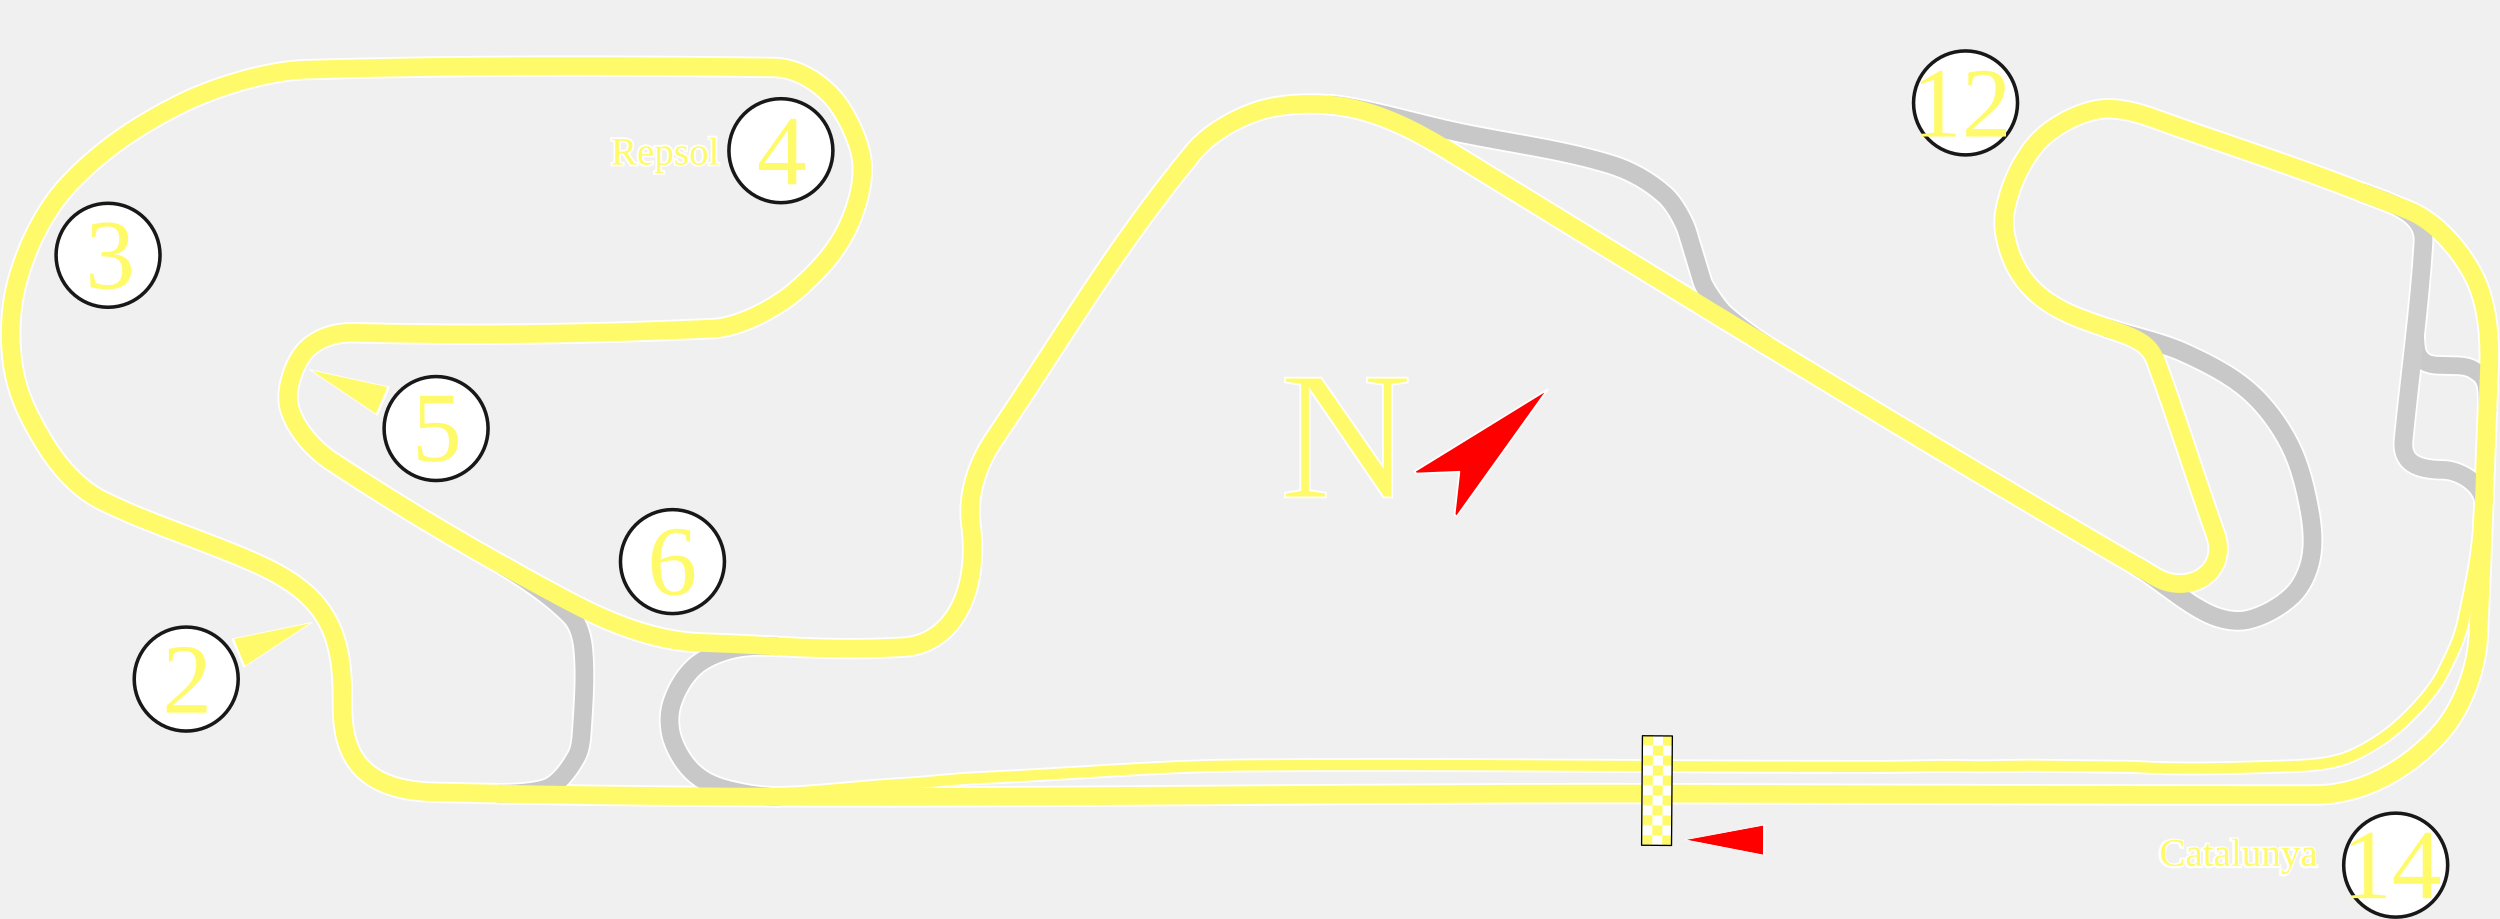
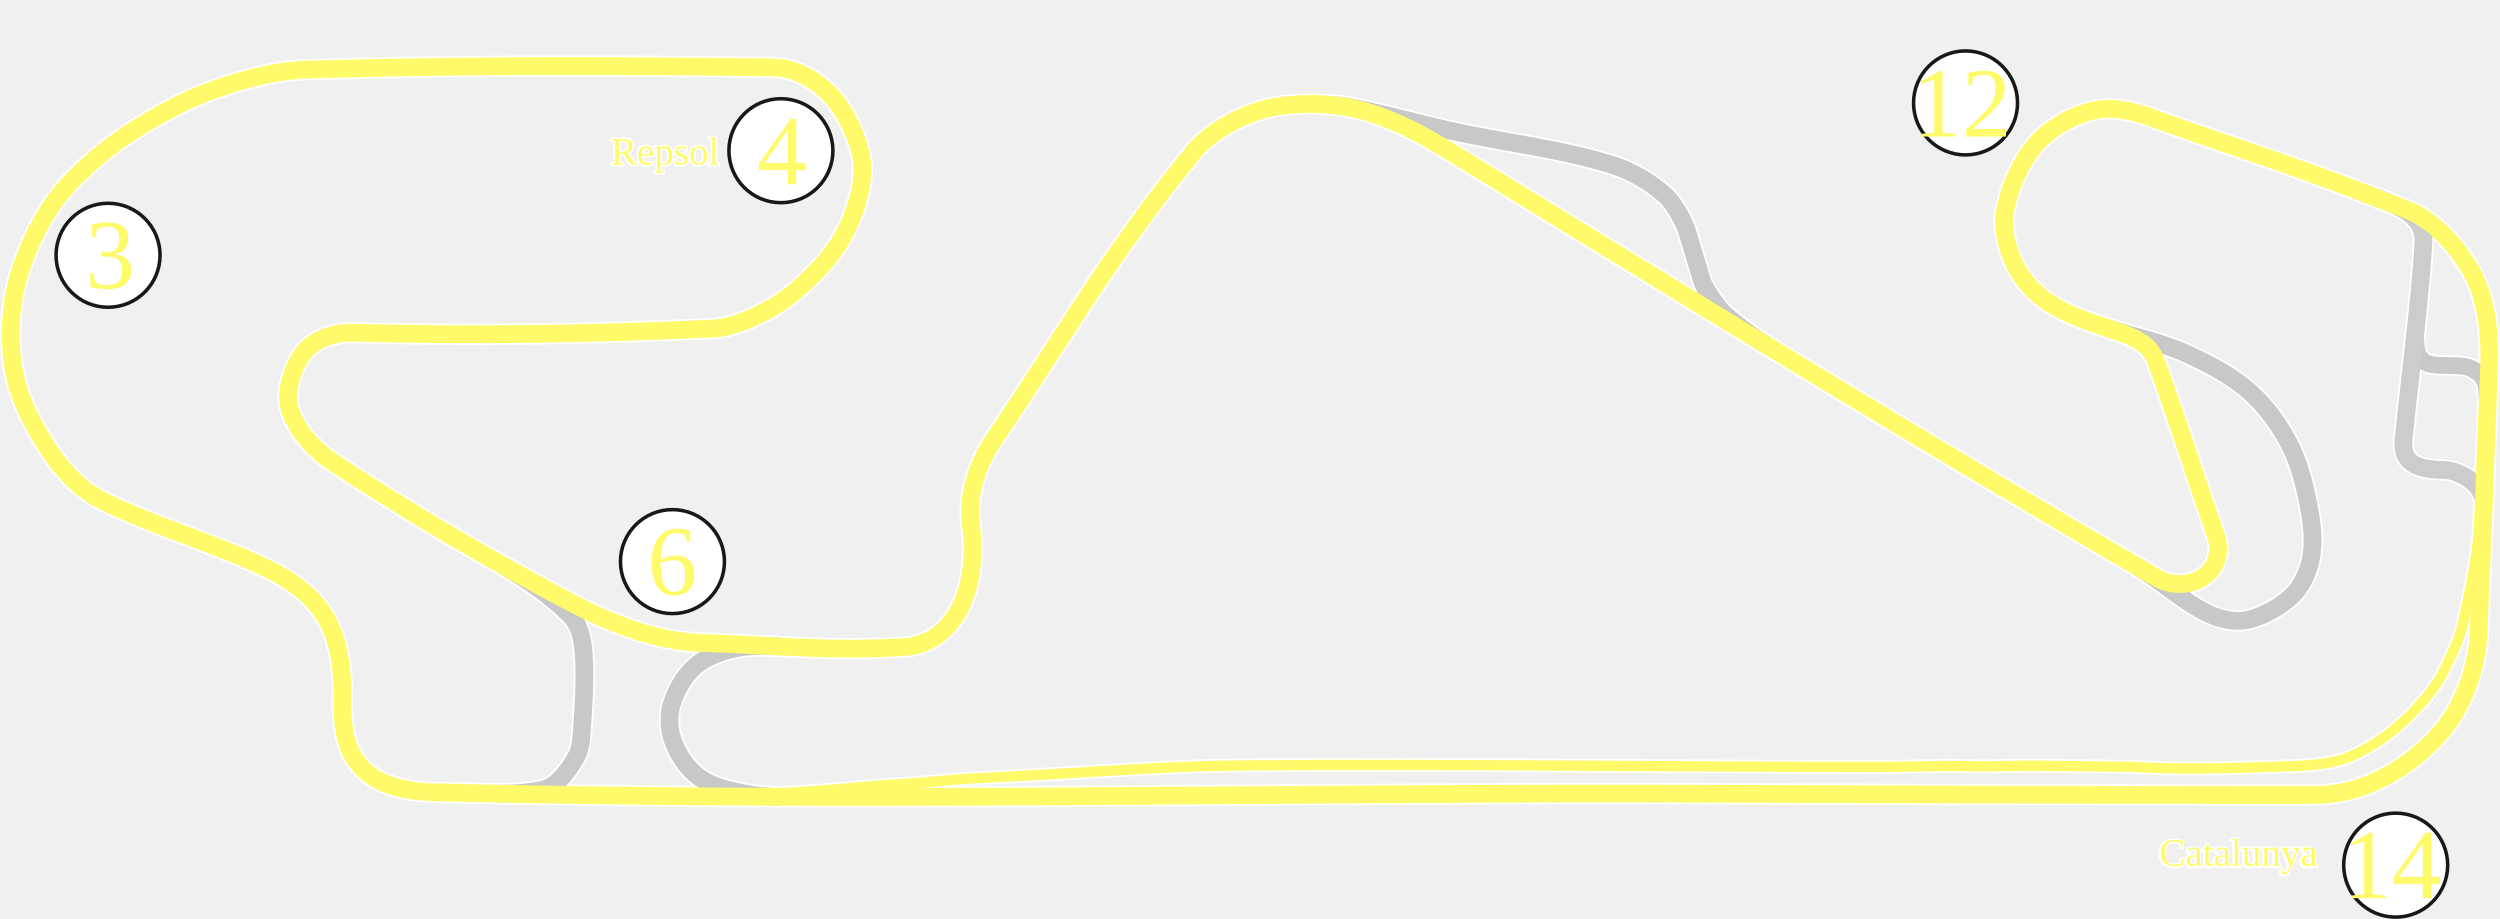
<svg xmlns="http://www.w3.org/2000/svg" xmlns:xlink="http://www.w3.org/1999/xlink" version="1.0" id="svg3942" height="517.724" width="1408.546">
  <defs id="defs3944">
    <clipPath id="clipPath9724" clipPathUnits="userSpaceOnUse">
      <path style="fill:#6a6a6a;fill-opacity:1;fill-rule:nonzero;stroke:#010101;stroke-width:0.943;stroke-linecap:round;stroke-linejoin:round;stroke-miterlimit:4;stroke-dasharray:none;stroke-dashoffset:0;stroke-opacity:1" d="M 727.239,720.308 C 1333.36,720.308 1939.48,720.308 2545.601,720.308 C 2545.601,974.893 2545.601,1229.478 2545.601,1484.063 C 1939.48,1484.063 1333.36,1484.063 727.239,1484.063 C 727.239,1229.478 727.239,974.893 727.239,720.308 L 727.239,720.308 z" id="path9726" />
    </clipPath>
    <pattern id="pattern4912" patternTransform="matrix(0.1737876,0,0,0.1737876,763.4772,1693.907)" height="18.138" width="18.181" patternUnits="userSpaceOnUse">
      <g transform="translate(-1025.535,-1215.281)" id="g4907">
        <rect y="1215.281" x="1025.535" height="18.096" width="18.173" id="rect4899" style="opacity:1;fill:#fffa69;fill-opacity:1;stroke:none;stroke-width:0.5;stroke-linecap:round;stroke-linejoin:round;stroke-miterlimit:4;stroke-dasharray:none;stroke-dashoffset:0;stroke-opacity:1" />
        <rect y="1215.281" x="1025.535" height="9.075" width="9.075" id="rect4903" style="opacity:1;fill:#ffffff;fill-opacity:1;stroke:none;stroke-width:0.5;stroke-linecap:round;stroke-linejoin:round;stroke-miterlimit:4;stroke-dasharray:none;stroke-dashoffset:0;stroke-opacity:1" />
        <rect y="1224.344" x="1034.641" height="9.075" width="9.075" id="rect4905" style="opacity:1;fill:#ffffff;fill-opacity:1;stroke:none;stroke-width:0.5;stroke-linecap:round;stroke-linejoin:round;stroke-miterlimit:4;stroke-dasharray:none;stroke-dashoffset:0;stroke-opacity:1" />
      </g>
    </pattern>
    <pattern patternTransform="matrix(0.4562459,1.0584762e-8,-1.0584762e-8,0.4562459,1606.006,1268.535)" id="pattern4166" xlink:href="#pattern4912" />
  </defs>
  <g transform="translate(-930.5028,-997.6197)" id="layer1">
    <path style="fill:none;fill-rule:evenodd;stroke:white;stroke-width:4;stroke-linecap:butt;stroke-linejoin:round;stroke-miterlimit:4;stroke-dasharray:none;stroke-opacity:1" d="M 2146.267,1430.039 L 2005.451,1429.927" id="path4724" />
    <path style="fill:none;fill-rule:evenodd;stroke:white;stroke-width:12;stroke-linecap:butt;stroke-linejoin:round;stroke-miterlimit:4;stroke-dasharray:none;stroke-opacity:1" d="M 1213.861,1316.235 C 1226.647,1323.762 1241.905,1334.066 1252.294,1344.873 C 1256.76,1349.519 1258.571,1357.153 1259.173,1363.716 C 1260.564,1378.887 1259.27,1394.703 1258.275,1410.075 C 1257.974,1414.743 1257.51,1419.85 1255.284,1423.833 C 1251.828,1430.019 1247.105,1436.878 1241.227,1440.582 C 1235.241,1444.355 1217.749,1444.969 1210.57,1444.769" id="path4714" />
    <path style="fill:none;fill-rule:evenodd;stroke:white;stroke-width:12;stroke-linecap:butt;stroke-linejoin:round;stroke-miterlimit:4;stroke-dasharray:none;stroke-opacity:1" d="M 1370.435,1446.564 C 1361.861,1446.589 1355.814,1445.89 1348.751,1444.47 C 1337.773,1442.265 1329.964,1440.218 1322.43,1434.002 C 1316.643,1429.227 1311.695,1421.281 1309.271,1413.813 C 1307.309,1407.772 1307.164,1400.252 1308.971,1394.373 C 1311.301,1386.793 1315.712,1378.901 1321.683,1373.436 C 1326.878,1368.682 1334.36,1365.631 1341.273,1363.716 C 1349.115,1361.543 1358.471,1361.198 1368.939,1361.847" id="path4716" />
    <path style="fill:none;fill-rule:evenodd;stroke:white;stroke-width:12;stroke-linecap:butt;stroke-linejoin:round;stroke-miterlimit:4;stroke-dasharray:none;stroke-opacity:1" d="M 1678.797,1056.55 C 1695.571,1057.272 1728.685,1067.378 1753.57,1072.551 C 1781.923,1078.444 1811.06,1081.91 1838.437,1090.421 C 1849.543,1093.874 1860.091,1099.96 1868.571,1107.544 C 1874.248,1112.622 1879.58,1123.275 1880.983,1127.733 C 1882.379,1132.17 1888.861,1153.795 1889.656,1156.446 C 1890.584,1159.538 1897.682,1170.005 1901.022,1173.494 C 1904.289,1176.907 1917.746,1187.265 1926.183,1192.411" id="path4718" />
    <path style="fill:none;fill-rule:evenodd;stroke:white;stroke-width:12;stroke-linecap:butt;stroke-linejoin:round;stroke-miterlimit:4;stroke-dasharray:none;stroke-opacity:1" d="M 2134.088,1316.478 C 2147.815,1324.634 2160.386,1336.534 2174.69,1343.378 C 2181.223,1346.503 2189.694,1348.436 2196.524,1346.967 C 2205.446,1345.047 2215.268,1339.553 2221.946,1333.208 C 2227.231,1328.188 2230.912,1320.108 2232.414,1312.87 C 2234.202,1304.256 2233.422,1294.504 2231.816,1285.653 C 2229.534,1273.07 2226.468,1259.902 2220.75,1248.566 C 2215.103,1237.37 2207.112,1226.312 2197.72,1218.059 C 2187.372,1208.965 2174.236,1202.308 2161.53,1196.524 C 2147.518,1190.145 2132.07,1187.302 2117.414,1182.317" id="path4720" />
    <path id="path4712" style="fill:none;fill-rule:evenodd;stroke:#ffffff;stroke-width:12;stroke-linecap:butt;stroke-linejoin:round;stroke-miterlimit:4;stroke-dasharray:none;stroke-opacity:1" d="m 2261.24,1105.991 c -39.602,-15.527 -74.724,-26.213 -117.357,-41.665 -10.208,-3.7 -22.133,-6.783 -32.302,-4.785 -12.164,2.389 -26.502,10.351 -34.272,19.637 -8.58,10.255 -15.003,24.676 -17.317,38.562 -1.674,10.042 2.42,23.317 7.045,31.528 10.681,18.96 29.326,26.002 48.132,32.302 17.184,5.756 25.951,8.532 29.909,19.142 11.725,31.429 20.866,61.876 33.643,97.803 7.694,21.634 -15.264,35.055 -33.451,24.492 -137.873,-80.08 -262.795,-157.214 -400.975,-241.931 -18.282,-11.208 -38.735,-21.126 -59.818,-23.927 -13.068,-1.736 -29.465,-1.171 -41.244,1.91 -14.142,3.699 -31.143,12.987 -40.749,24.773 -46.623,57.204 -70.641,100.274 -112.288,161.895 -9.322,13.793 -14.749,31.465 -12.689,47.106 5.222,39.645 -11.308,67.858 -37.886,69.389 -43.847,2.526 -72.724,-1.116 -113.279,-2.333 -26.944,-0.808 -52.894,-11.407 -76.918,-24.205 -46.741,-24.9 -88.45,-49.339 -131.95,-78.041 -11.479,-7.574 -21.506,-19.761 -24.205,-31.456 -2.087,-9.042 2.985,-24.529 9.849,-31.601 6.296,-6.487 16.468,-9.739 26.247,-9.498 69.992,1.722 131.066,0.862 202.874,-2.32 14.927,-0.661 35.983,-11.878 47.021,-21.607 12.49,-11.008 22.571,-21.584 29.486,-36.797 5.048,-11.107 8.883,-25.252 7.251,-37.087 -1.558,-11.295 -9.467,-27.211 -16.399,-34.84 -8.218,-9.044 -20.435,-16.656 -33.353,-16.822 -89.187,-1.145 -175.087,-1.318 -263.611,1.269 -21.919,0.638 -52.448,10.098 -71.867,19.988 -23.65,12.044 -43.633,25.471 -61.57,44.543 -13.567,14.426 -23.407,34.825 -28.713,53.836 -4.265,15.284 -5.097,33.106 -2.538,49.051 2.625,16.357 8.884,28.351 17.245,42.356 7.591,12.714 19.01,26.079 32.302,32.725 28.182,14.091 60.523,23.321 89.582,36.677 37.218,17.105 46.833,37.672 46.38,77.268 -0.274,24.015 5.35,49.527 51.516,50.67 231.148,5.726 460.056,0.264 691.353,0.773 130.803,0.288 239.607,0.867 367.875,0.773 34.316,-0.026 59.907,-21.683 72.242,-36.109 11.194,-13.091 19.481,-34.96 20.338,-52.785 1.258,-26.151 2.249,-51.21 3.164,-75.535" />
    <path id="path4476" d="M 1213.861,1316.235 C 1226.647,1323.762 1241.905,1334.066 1252.294,1344.873 C 1256.76,1349.519 1258.571,1357.153 1259.173,1363.716 C 1260.564,1378.887 1259.27,1394.703 1258.275,1410.075 C 1257.974,1414.743 1257.51,1419.85 1255.284,1423.833 C 1251.828,1430.019 1247.105,1436.878 1241.227,1440.582 C 1235.241,1444.355 1217.749,1444.969 1210.57,1444.769" style="fill:none;fill-rule:evenodd;stroke:#c8c8c8;stroke-width:10;stroke-linecap:butt;stroke-linejoin:round;stroke-miterlimit:4;stroke-dasharray:none;stroke-opacity:1" />
    <path id="path4478" d="M 1370.435,1446.564 C 1361.861,1446.589 1355.814,1445.89 1348.751,1444.47 C 1337.773,1442.265 1329.964,1440.218 1322.43,1434.002 C 1316.643,1429.227 1311.695,1421.281 1309.271,1413.813 C 1307.309,1407.772 1307.164,1400.252 1308.971,1394.373 C 1311.301,1386.793 1315.712,1378.901 1321.683,1373.436 C 1326.878,1368.682 1334.36,1365.631 1341.273,1363.716 C 1349.115,1361.543 1358.471,1361.198 1368.939,1361.847" style="fill:none;fill-rule:evenodd;stroke:#c8c8c8;stroke-width:10;stroke-linecap:butt;stroke-linejoin:round;stroke-miterlimit:4;stroke-dasharray:none;stroke-opacity:1" />
    <path id="path4480" d="M 1678.797,1056.55 C 1695.571,1057.272 1728.685,1067.378 1753.57,1072.551 C 1781.923,1078.444 1811.06,1081.91 1838.437,1090.421 C 1849.543,1093.874 1860.091,1099.96 1868.571,1107.544 C 1874.248,1112.622 1879.58,1123.275 1880.983,1127.733 C 1882.379,1132.17 1888.861,1153.795 1889.656,1156.446 C 1890.584,1159.538 1897.682,1170.005 1901.022,1173.494 C 1904.289,1176.907 1917.746,1187.265 1926.183,1192.411" style="fill:none;fill-rule:evenodd;stroke:#c8c8c8;stroke-width:10;stroke-linecap:butt;stroke-linejoin:round;stroke-miterlimit:4;stroke-dasharray:none;stroke-opacity:1" />
    <path id="path4482" d="M 2134.088,1316.478 C 2147.815,1324.634 2160.386,1336.534 2174.69,1343.378 C 2181.223,1346.503 2189.694,1348.436 2196.524,1346.967 C 2205.446,1345.047 2215.268,1339.553 2221.946,1333.208 C 2227.231,1328.188 2230.912,1320.108 2232.414,1312.87 C 2234.202,1304.256 2233.422,1294.504 2231.816,1285.653 C 2229.534,1273.07 2226.468,1259.902 2220.75,1248.566 C 2215.103,1237.37 2207.112,1226.312 2197.72,1218.059 C 2187.372,1208.965 2174.236,1202.308 2161.53,1196.524 C 2147.518,1190.145 2132.07,1187.302 2117.414,1182.317" style="fill:none;fill-rule:evenodd;stroke:#c8c8c8;stroke-width:10;stroke-linecap:butt;stroke-linejoin:round;stroke-miterlimit:4;stroke-dasharray:none;stroke-opacity:1" />
    <path id="path4492" d="M 2260.842,1105.848 C 2269.333,1109.034 2278.035,1112.384 2287.072,1115.975 C 2304.667,1122.966 2318.49,1141.351 2324.74,1154.053 C 2331.744,1168.289 2333.617,1187.512 2332.909,1204.3 C 2331.77,1231.301 2330.867,1256.498 2329.916,1281.775" style="fill:none;fill-rule:evenodd;stroke:#ffffff;stroke-width:12;stroke-linecap:butt;stroke-linejoin:round;stroke-miterlimit:4;stroke-dasharray:none;stroke-opacity:1" />
    <path d="m 2329.946,1281.114 c 0.134,-9.591 -12.401,-18.366 -22.599,-18.743 -15.687,-0.124 -23.878,-4.258 -22.629,-16.919 3.672,-37.224 8.91,-73.893 11.209,-111.243 1.091,-17.717 -20.618,-22.702 -34.686,-28.218" style="fill:none;fill-rule:evenodd;stroke:#ffffff;stroke-width:12;stroke-linecap:butt;stroke-linejoin:round;stroke-miterlimit:4;stroke-dasharray:none;stroke-opacity:1" id="path985" />
    <path style="fill:none;fill-rule:evenodd;stroke:#ffffff;stroke-width:11.5;stroke-linecap:butt;stroke-linejoin:miter;stroke-miterlimit:4;stroke-dasharray:none;stroke-opacity:1" d="m 2291.162,1184.552 c 0,0 0.442,5.398 0.649,7.809 0.207,2.41 0.744,5.085 2.488,7.044 1.744,1.959 2.615,2.756 6.171,3.62 3.557,0.864 14.685,0.252 18.551,1.076 3.865,0.824 4.364,1.348 6.909,3.027 2.545,1.679 3.577,2.949 4.781,5.885 1.204,2.935 1.103,11.402 1.103,11.402 l 0.474,5.488" id="path987" />
    <path id="path4312" d="m 2291.162,1184.552 c 0,0 0.442,5.398 0.649,7.809 0.207,2.41 0.744,5.085 2.488,7.044 1.744,1.959 2.615,2.756 6.171,3.62 3.557,0.864 14.685,0.252 18.551,1.076 3.865,0.824 4.364,1.348 6.909,3.027 2.545,1.679 3.577,2.949 4.781,5.885 1.204,2.935 1.103,11.402 1.103,11.402 l 0.474,5.488" style="fill:none;fill-rule:evenodd;stroke:#c9c9c9;stroke-width:9.5;stroke-linecap:butt;stroke-linejoin:miter;stroke-miterlimit:4;stroke-dasharray:none;stroke-opacity:1" />
    <path id="path977" style="fill:none;fill-rule:evenodd;stroke:#cccccc;stroke-width:10;stroke-linecap:butt;stroke-linejoin:round;stroke-miterlimit:4;stroke-dasharray:none;stroke-opacity:1" d="m 2329.946,1281.114 c 0.134,-9.591 -12.401,-18.366 -22.599,-18.743 -15.687,-0.124 -23.878,-4.258 -22.629,-16.919 3.672,-37.224 8.91,-73.893 11.209,-111.243 1.091,-17.717 -20.618,-22.702 -34.686,-28.218" />
    <path style="fill:none;fill-rule:evenodd;stroke:#ffffff;stroke-width:7.8;stroke-linecap:butt;stroke-linejoin:round;stroke-miterlimit:4;stroke-dasharray:none;stroke-opacity:1" d="m 2327.633,1287.087 c -0.598,20.849 -4.889,40.355 -9.149,60.342 -2.37,11.119 -6.396,18.513 -11.297,28.55 -4.47,9.154 -11.771,17.368 -18.992,24.675 -5.39,5.454 -11.281,10.485 -17.796,14.655 -6.645,4.254 -14.232,8.512 -21.684,10.618 -10.543,2.979 -22.187,3.232 -33.349,3.589 -27.82,0.889 -56.363,1.86 -83.596,0.15 l -57.914,-0.657 c -44.528,0.75 -20.47,0.251 -45.103,0.175 -10.63,-0.033 -24.344,0.478 -35.025,0.494 -122.166,0.183 -244.673,-1.835 -366.824,-0.759 -42.001,0.37 -97.723,4.943 -139.691,6.834 -26.623,1.2 -26.428,2.371 -53.034,3.888 -18.856,1.075 -50.678,4.995 -69.596,4.833" id="path989" />
    <path transform="translate(930.5028,997.6197)" d="M 336.484 37.209 C 281.764 37.106 227.462 37.645 172.135 39.262 C 150.216 39.899 119.687 49.361 100.268 59.25 C 76.618 71.294 56.634 84.721 38.697 103.793 C 25.13 118.219 15.29 138.617 9.984 157.629 C 5.719 172.913 4.886 190.737 7.445 206.682 C 10.071 223.039 16.33 235.032 24.691 249.037 C 32.282 261.751 43.7 275.116 56.992 281.762 C 85.174 295.853 117.516 305.082 146.574 318.438 C 183.792 335.543 193.407 356.111 192.955 395.707 C 192.681 419.722 198.304 445.233 244.471 446.377 C 475.619 452.103 704.528 446.641 935.824 447.15 C 1066.627 447.438 1175.431 448.018 1303.699 447.924 C 1338.015 447.898 1363.607 426.24 1375.941 411.814 C 1387.135 398.724 1395.422 376.854 1396.279 359.029 C 1397.537 332.878 1398.528 307.818 1399.443 283.494 L 1399.438 283.479 C 1400.38 258.428 1401.277 233.442 1402.406 206.682 C 1403.114 189.893 1401.241 170.67 1394.236 156.434 C 1387.987 143.732 1374.164 125.346 1356.568 118.355 C 1347.673 114.821 1339.108 111.522 1330.742 108.381 L 1330.738 108.371 C 1291.136 92.844 1256.013 82.159 1213.381 66.707 C 1203.173 63.007 1191.247 59.923 1181.078 61.92 C 1168.915 64.309 1154.576 72.273 1146.807 81.559 C 1138.226 91.813 1131.804 106.234 1129.49 120.119 C 1127.816 130.161 1131.909 143.437 1136.535 151.648 C 1147.216 170.609 1165.861 177.649 1184.668 183.949 C 1201.852 189.706 1210.62 192.482 1214.578 203.092 C 1226.303 234.52 1235.444 264.968 1248.221 300.895 C 1255.915 322.529 1232.957 335.95 1214.77 325.387 C 1076.897 245.307 951.975 168.172 813.795 83.455 C 795.513 72.247 775.06 62.329 753.977 59.527 C 740.908 57.791 724.512 58.357 712.732 61.438 C 698.59 65.136 681.591 74.424 671.984 86.211 C 625.362 143.415 601.342 186.484 559.695 248.105 C 550.373 261.899 544.946 279.569 547.006 295.211 C 552.227 334.856 535.699 363.07 509.121 364.602 C 465.274 367.128 436.397 363.484 395.842 362.268 C 368.897 361.459 342.948 350.861 318.924 338.062 C 272.182 313.162 230.473 288.724 186.973 260.021 C 175.494 252.447 165.466 240.262 162.768 228.566 C 160.681 219.525 165.753 204.037 172.617 196.965 C 178.913 190.478 189.085 187.226 198.865 187.467 C 268.858 189.189 329.931 188.329 401.738 185.146 C 416.665 184.485 437.721 173.268 448.76 163.539 C 461.25 152.531 471.331 141.956 478.246 126.742 C 483.294 115.636 487.128 101.489 485.496 89.654 C 483.938 78.36 476.029 62.443 469.098 54.814 C 460.88 45.77 448.662 38.16 435.744 37.994 C 402.299 37.565 369.317 37.271 336.484 37.209 z " style="fill:none;fill-rule:evenodd;stroke:#fffa69;stroke-width:10;stroke-linecap:butt;stroke-linejoin:round;stroke-miterlimit:4;stroke-dasharray:none;stroke-opacity:1" id="path3965" />
    <text id="text4528" y="1449.807" x="1076.742" style="font-style:normal;font-weight:normal;line-height:0%;font-family:'Times New Roman';writing-mode:lr-tb;fill:#fffa69;fill-opacity:1;stroke:none;stroke-width:1px;stroke-linecap:butt;stroke-linejoin:miter;stroke-opacity:1" xml:space="preserve">
      <tspan style="font-size:40px;line-height:1.25" y="1449.807" x="1076.742" id="tspan4530"> </tspan>
    </text>
    <text id="text4532" y="1470.391" x="1081.493" style="font-style:normal;font-weight:normal;line-height:0%;font-family:'Times New Roman';writing-mode:lr-tb;fill:#fffa69;fill-opacity:1;stroke:none;stroke-width:1px;stroke-linecap:butt;stroke-linejoin:miter;stroke-opacity:1" xml:space="preserve">
      <tspan style="font-size:48px;line-height:1.25" y="1470.391" x="1081.493" id="tspan4534"> </tspan>
    </text>
    <g id="g4693">
      <path style="opacity:1;fill:white;fill-opacity:1;fill-rule:nonzero;stroke:#181818;stroke-width:2.216;stroke-linecap:round;stroke-linejoin:round;marker:none;marker-start:none;marker-mid:none;marker-end:none;stroke-miterlimit:4;stroke-dasharray:none;stroke-dashoffset:66;stroke-opacity:1;visibility:visible;display:inline;overflow:visible;enable-background:accumulate" id="path4691" d="m 2307.079,1490.185 a 32.461,32.461 0 0 1 -32.461,32.461 32.461,32.461 0 0 1 -32.461,-32.461 32.461,32.461 0 0 1 32.461,-32.461 32.461,32.461 0 0 1 32.461,32.461 z" transform="matrix(0.902439,0,0,0.902439,-1061.325,-203.358)" />
      <text xml:space="preserve" style="font-style:normal;font-weight:normal;line-height:0%;font-family:'Times New Roman';writing-mode:lr-tb;fill:#fffa69;fill-opacity:1;stroke:none;stroke-width:1px;stroke-linecap:butt;stroke-linejoin:miter;stroke-opacity:1" x="978.569" y="1160.036" id="text4544">
        <tspan style="font-size:56px;line-height:1.25" id="tspan4546" x="978.569" y="1160.036">3</tspan>
      </text>
    </g>
    <g transform="translate(-7.917222,19.00133)" id="g4679">
      <path style="opacity:1;fill:white;fill-opacity:1;fill-rule:nonzero;stroke:#181818;stroke-width:2.216;stroke-linecap:round;stroke-linejoin:round;marker:none;marker-start:none;marker-mid:none;marker-end:none;stroke-miterlimit:4;stroke-dasharray:none;stroke-dashoffset:66;stroke-opacity:1;visibility:visible;display:inline;overflow:visible;enable-background:accumulate" id="path4665" d="m 2307.079,1490.185 a 32.461,32.461 0 0 1 -32.461,32.461 32.461,32.461 0 0 1 -32.461,-32.461 32.461,32.461 0 0 1 32.461,-32.461 32.461,32.461 0 0 1 32.461,32.461 z" transform="matrix(0.902439,0,0,0.902439,-735.4062,-49.76393)" />
      <text xml:space="preserve" style="font-style:normal;font-weight:normal;line-height:0%;font-family:'Times New Roman';writing-mode:lr-tb;fill:#fffa69;fill-opacity:1;stroke:none;stroke-width:1px;stroke-linecap:butt;stroke-linejoin:miter;stroke-opacity:1" x="1303.175" y="1313.63" id="text4556">
        <tspan style="font-size:56px;line-height:1.25" id="tspan4558" x="1303.175" y="1313.63">6</tspan>
      </text>
    </g>
    <g id="g4923">
      <use x="0" y="0" xlink:href="#text4736" id="use4772" style="stroke:white;stroke-width:2;stroke-miterlimit:4;stroke-dasharray:none;stroke-opacity:1" width="744.094" height="1052.362" />
      <g id="g4686" transform="translate(22.16822,1.583444)">
        <path transform="matrix(0.902439,0,0,0.902439,-704.3935,-263.8571)" d="m 2307.079,1490.185 a 32.461,32.461 0 0 1 -32.461,32.461 32.461,32.461 0 0 1 -32.461,-32.461 32.461,32.461 0 0 1 32.461,-32.461 32.461,32.461 0 0 1 32.461,32.461 z" id="path4684" style="opacity:1;fill:white;fill-opacity:1;fill-rule:nonzero;stroke:#181818;stroke-width:2.216;stroke-linecap:round;stroke-linejoin:round;marker:none;marker-start:none;marker-mid:none;marker-end:none;stroke-miterlimit:4;stroke-dasharray:none;stroke-dashoffset:66;stroke-opacity:1;visibility:visible;display:inline;overflow:visible;enable-background:accumulate" />
        <text id="text4548" y="1099.866" x="1334.844" style="font-style:normal;font-weight:normal;line-height:0%;font-family:'Times New Roman';writing-mode:lr-tb;fill:#fffa69;fill-opacity:1;stroke:none;stroke-width:1px;stroke-linecap:butt;stroke-linejoin:miter;stroke-opacity:1" xml:space="preserve">
          <tspan style="font-size:56px;line-height:1.25" y="1099.866" x="1334.844" id="tspan4550">4</tspan>
        </text>
      </g>
      <text xml:space="preserve" style="font-style:normal;font-weight:normal;line-height:0%;font-family:'Times New Roman';writing-mode:lr-tb;fill:#fffa69;fill-opacity:1" x="1274.673" y="1090.365" id="text4736">
        <tspan style="font-size:22px;line-height:1.25" id="tspan4738" x="1274.673" y="1090.365">Repsol</tspan>
      </text>
    </g>
    <g id="g4630">
      <circle style="display:inline;overflow:visible;visibility:visible;opacity:1;fill:#ffffff;fill-opacity:1;fill-rule:nonzero;stroke:#181818;stroke-width:2.216;stroke-linecap:round;stroke-linejoin:round;stroke-miterlimit:4;stroke-dasharray:none;stroke-dashoffset:66;stroke-opacity:1;marker:none;marker-start:none;marker-mid:none;marker-end:none;enable-background:accumulate" id="path4628" transform="matrix(0.902439,0,0,0.902439,-14.77741,-289.1922)" cx="2274.618" cy="1490.185" r="32.461" />
      <text xml:space="preserve" style="font-style:normal;font-weight:normal;line-height:0%;font-family:'Times New Roman';writing-mode:lr-tb;fill:#fffa69;fill-opacity:1;stroke:none;stroke-width:1px;stroke-linecap:butt;stroke-linejoin:miter;stroke-opacity:1" x="2007.807" y="1074.53" id="text4580">
        <tspan style="font-size:56px;line-height:1.25" id="tspan4582" x="2007.807" y="1074.53">12</tspan>
      </text>
    </g>
    <use height="1052.362" width="744.094" style="stroke:#ffffff;stroke-width:2;stroke-miterlimit:4;stroke-dasharray:none;stroke-opacity:1" id="use4784" xlink:href="#text4762" y="0" x="0" transform="translate(-0.4240292,0.3118079)" />
    <g id="g4602">
      <circle style="display:inline;overflow:visible;visibility:visible;opacity:1;fill:#ffffff;fill-opacity:1;fill-rule:nonzero;stroke:#181818;stroke-width:2.216;stroke-linecap:round;stroke-linejoin:round;stroke-miterlimit:4;stroke-dasharray:none;stroke-dashoffset:66;stroke-opacity:1;marker:none;marker-start:none;marker-mid:none;marker-end:none;enable-background:accumulate" id="path4600" transform="matrix(0.902439,0,0,0.902439,227.5717,140.2494)" cx="2274.618" cy="1490.185" r="32.461" />
      <text xml:space="preserve" style="font-style:normal;font-weight:normal;line-height:0%;font-family:'Times New Roman';writing-mode:lr-tb;fill:#fffa69;fill-opacity:1;stroke:none;stroke-width:1px;stroke-linecap:butt;stroke-linejoin:miter;stroke-opacity:1" x="2250.075" y="1503.644" id="text4596">
        <tspan style="font-size:56px;line-height:1.25" id="tspan4598" x="2250.075" y="1503.644">14</tspan>
      </text>
    </g>
    <text id="text4762" y="1485.395" x="2147.143" style="font-style:normal;font-weight:normal;line-height:0%;font-family:'Times New Roman';writing-mode:lr-tb;fill:#fffa69;fill-opacity:1" xml:space="preserve">
      <tspan style="font-size:22px;line-height:1.25" id="tspan4766" y="1485.395" x="2147.143">Catalunya</tspan>
    </text>
    <path id="path991" d="m 2327.633,1287.087 c -0.598,20.849 -4.889,40.355 -9.149,60.342 -2.37,11.119 -6.396,18.513 -11.297,28.55 -4.47,9.154 -11.771,17.368 -18.992,24.675 -5.39,5.454 -11.281,10.485 -17.796,14.655 -6.645,4.254 -14.232,8.512 -21.684,10.618 -10.543,2.979 -22.187,3.232 -33.349,3.589 -27.82,0.889 -56.363,1.86 -83.596,0.15 l -57.914,-0.657 c -44.528,0.75 -20.47,0.251 -45.103,0.175 -10.63,-0.033 -24.344,0.478 -35.025,0.494 -122.166,0.183 -244.673,-1.835 -366.824,-0.759 -42.001,0.37 -97.723,4.943 -139.691,6.834 -26.623,1.2 -26.428,2.371 -53.034,3.888 -18.856,1.075 -50.678,4.995 -69.596,4.833" style="fill:none;fill-rule:evenodd;stroke:#fffa69;stroke-width:5.8;stroke-linecap:butt;stroke-linejoin:round;stroke-miterlimit:4;stroke-dasharray:none;stroke-opacity:1" />
-     <g transform="matrix(0.3100541,-1.32292,1.32292,0.3100541,-553.098,3071.939)" id="g4425">
-       <path style="opacity:1;fill:red;fill-opacity:1;stroke:white;stroke-width:0.617;stroke-linecap:round;stroke-linejoin:miter;stroke-miterlimit:4;stroke-dasharray:none;stroke-dashoffset:0;stroke-opacity:1" id="path3463" d="m 1695.937,1398.521 -24.481,0 12.241,-21.201 z" transform="matrix(-0.500919,0.1152259,0.34924,1.518244,1918.238,-810.8729)" />
-       <rect style="opacity:1;fill:url(#pattern4166);fill-opacity:1;stroke:black;stroke-width:0.552;stroke-linecap:round;stroke-linejoin:round;stroke-miterlimit:4;stroke-dasharray:none;stroke-dashoffset:0;stroke-opacity:1;display:inline" id="rect3457" width="12.409" height="45.403" x="1763.349" y="1189.909" transform="matrix(0.2205973,0.975365,0.975365,-0.2205973,0,0)" ry="0" />
-     </g>
-     <g clip-path="url(#clipPath9724)" transform="matrix(1.610266,0,0,1.610266,-1687.294,-274.4685)" id="g3804" style="display:inline">
-       <text xml:space="preserve" style="font-style:normal;font-weight:normal;line-height:0%;font-family:'Times New Roman';fill:#fffa69;fill-opacity:1;stroke:#ffffff;stroke-width:0.621px;stroke-linecap:butt;stroke-linejoin:miter;stroke-opacity:1" x="2073.466" y="964.031" id="text3180">
-         <tspan style="font-size:64px;line-height:1.25;stroke-width:0.621" id="tspan3182" x="2073.466" y="964.031">N</tspan>
-       </text>
-       <path style="fill:red;fill-opacity:1;fill-rule:nonzero;stroke:white;stroke-width:0.621;stroke-linecap:round;stroke-linejoin:round;stroke-miterlimit:4;stroke-dasharray:none;stroke-dashoffset:0;stroke-opacity:1" d="M 2167.23,926.227 L 2120.591,954.934 L 2121.294,955.688 L 2136.307,955.063 L 2134.636,969.996 L 2135.339,970.75 L 2167.23,926.227 z" id="path2745" />
-     </g>
-     <g transform="translate(-32.5964,31.66889)" id="g4700">
-       <circle style="display:inline;overflow:visible;visibility:visible;opacity:1;fill:#ffffff;fill-opacity:1;fill-rule:nonzero;stroke:#181818;stroke-width:2.216;stroke-linecap:round;stroke-linejoin:round;stroke-miterlimit:4;stroke-dasharray:none;stroke-dashoffset:66;stroke-opacity:1;marker:none;marker-start:none;marker-mid:none;marker-end:none;enable-background:accumulate" id="path4698" transform="matrix(0.902439,0,0,0.902439,-984.6906,3.745103)" cx="2274.618" cy="1490.185" r="32.461" />
-       <text xml:space="preserve" style="font-style:normal;font-weight:normal;line-height:0%;font-family:'Times New Roman';writing-mode:lr-tb;fill:#fffa69;fill-opacity:1;stroke:none;stroke-width:1px;stroke-linecap:butt;stroke-linejoin:miter;stroke-opacity:1" x="1054.574" y="1367.468" id="text4540">
-         <tspan style="font-size:56px;line-height:1.25" id="tspan4542" x="1054.574" y="1367.468">2</tspan>
-       </text>
-     </g>
-     <path style="opacity:1;fill:#fffa69;fill-opacity:1;stroke:#ffffff;stroke-width:0.617;stroke-linecap:round;stroke-linejoin:miter;stroke-miterlimit:4;stroke-dasharray:none;stroke-dashoffset:0;stroke-opacity:1" id="path4801" d="m 1695.937,1398.521 -24.481,0 12.241,-21.201 z" transform="matrix(-0.2665011,-0.6455626,-1.956647,0.8077425,4249.969,1322.689)" />
-     <g transform="translate(16.29015,44.98543)" id="g4674">
-       <circle style="display:inline;overflow:visible;visibility:visible;opacity:1;fill:#ffffff;fill-opacity:1;fill-rule:nonzero;stroke:#181818;stroke-width:2.216;stroke-linecap:round;stroke-linejoin:round;stroke-miterlimit:4;stroke-dasharray:none;stroke-dashoffset:66;stroke-opacity:1;marker:none;marker-start:none;marker-mid:none;marker-end:none;enable-background:accumulate" id="path4672" transform="matrix(0.902439,0,0,0.902439,-892.7961,-150.7216)" cx="2274.618" cy="1490.185" r="32.461" />
-       <text xml:space="preserve" style="font-style:normal;font-weight:normal;line-height:0%;font-family:'Times New Roman';writing-mode:lr-tb;fill:#fffa69;fill-opacity:1;stroke:none;stroke-width:1px;stroke-linecap:butt;stroke-linejoin:miter;stroke-opacity:1" x="1146.414" y="1212.29" id="text4552">
-         <tspan style="font-size:56px;line-height:1.25" id="tspan4554" x="1146.414" y="1212.29">5</tspan>
-       </text>
-     </g>
-     <path style="opacity:1;fill:#fffa69;fill-opacity:1;stroke:#ffffff;stroke-width:0.617;stroke-linecap:round;stroke-linejoin:miter;stroke-miterlimit:4;stroke-dasharray:none;stroke-dashoffset:0;stroke-opacity:1" id="path4803" d="m 1695.937,1398.521 -24.481,0 12.241,-21.201 z" transform="matrix(-0.2739978,0.6424166,1.947111,0.8304647,-1115.602,-1019.588)" />
  </g>
</svg>
